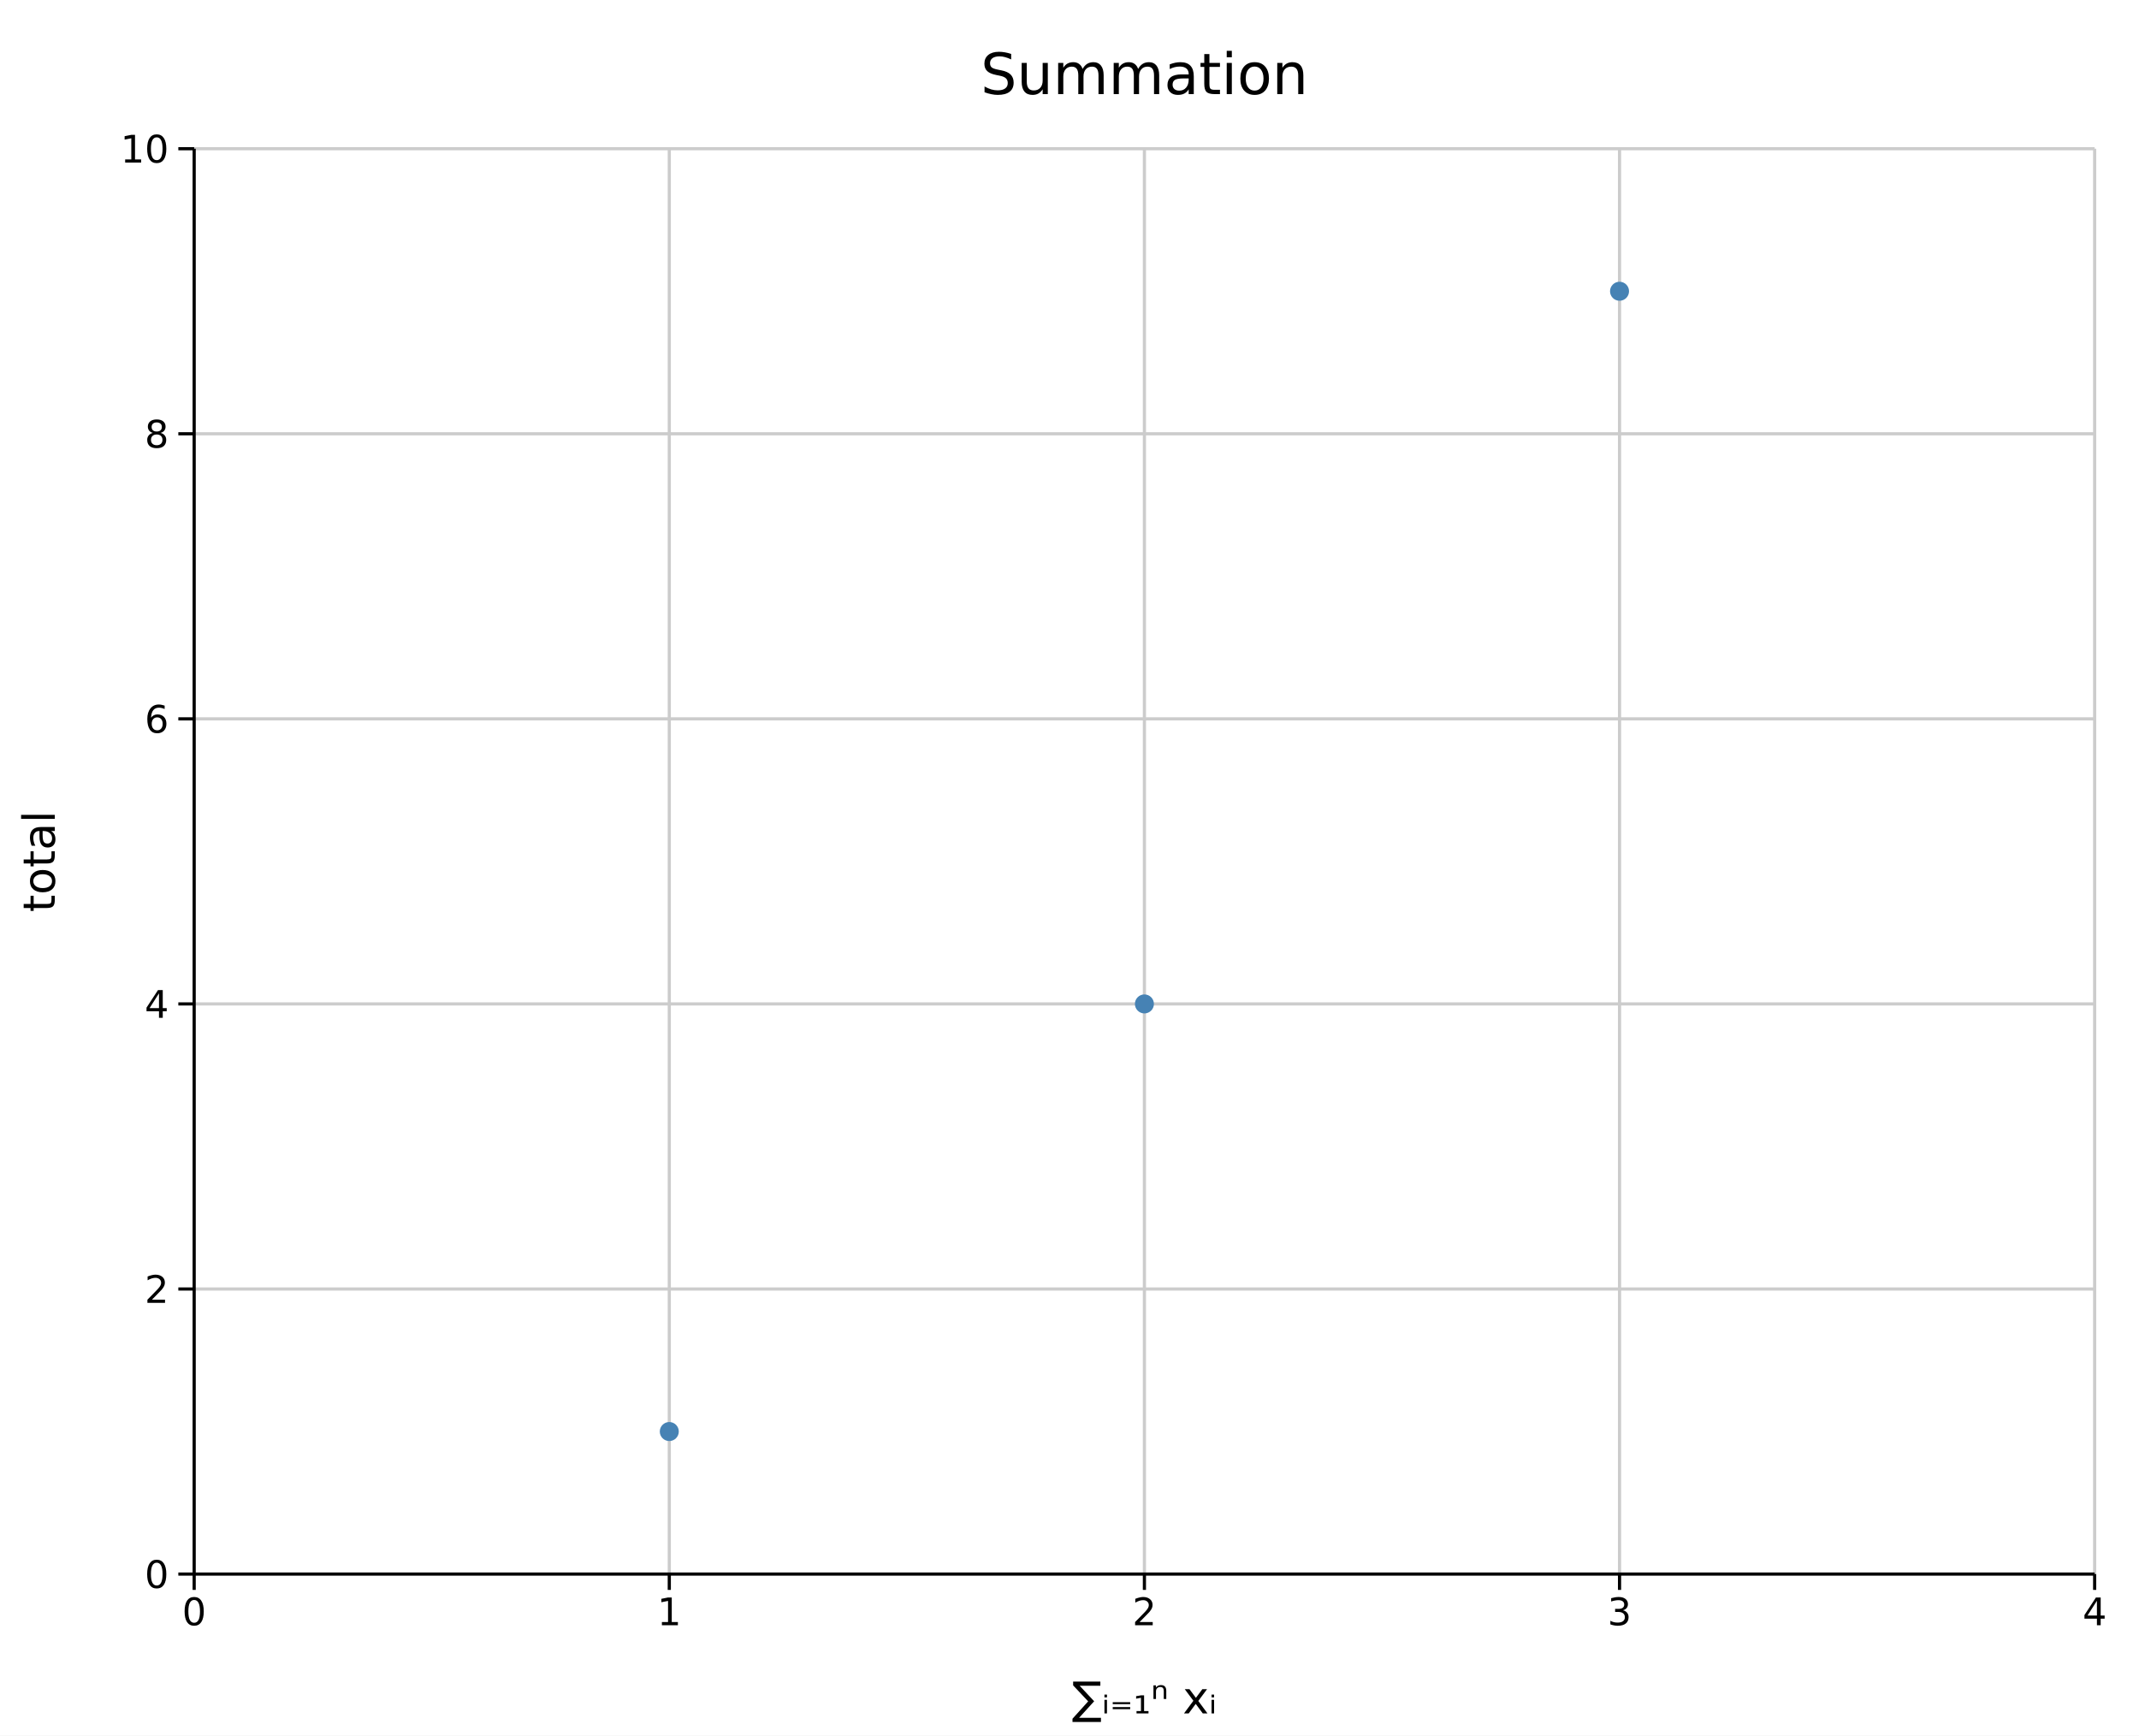
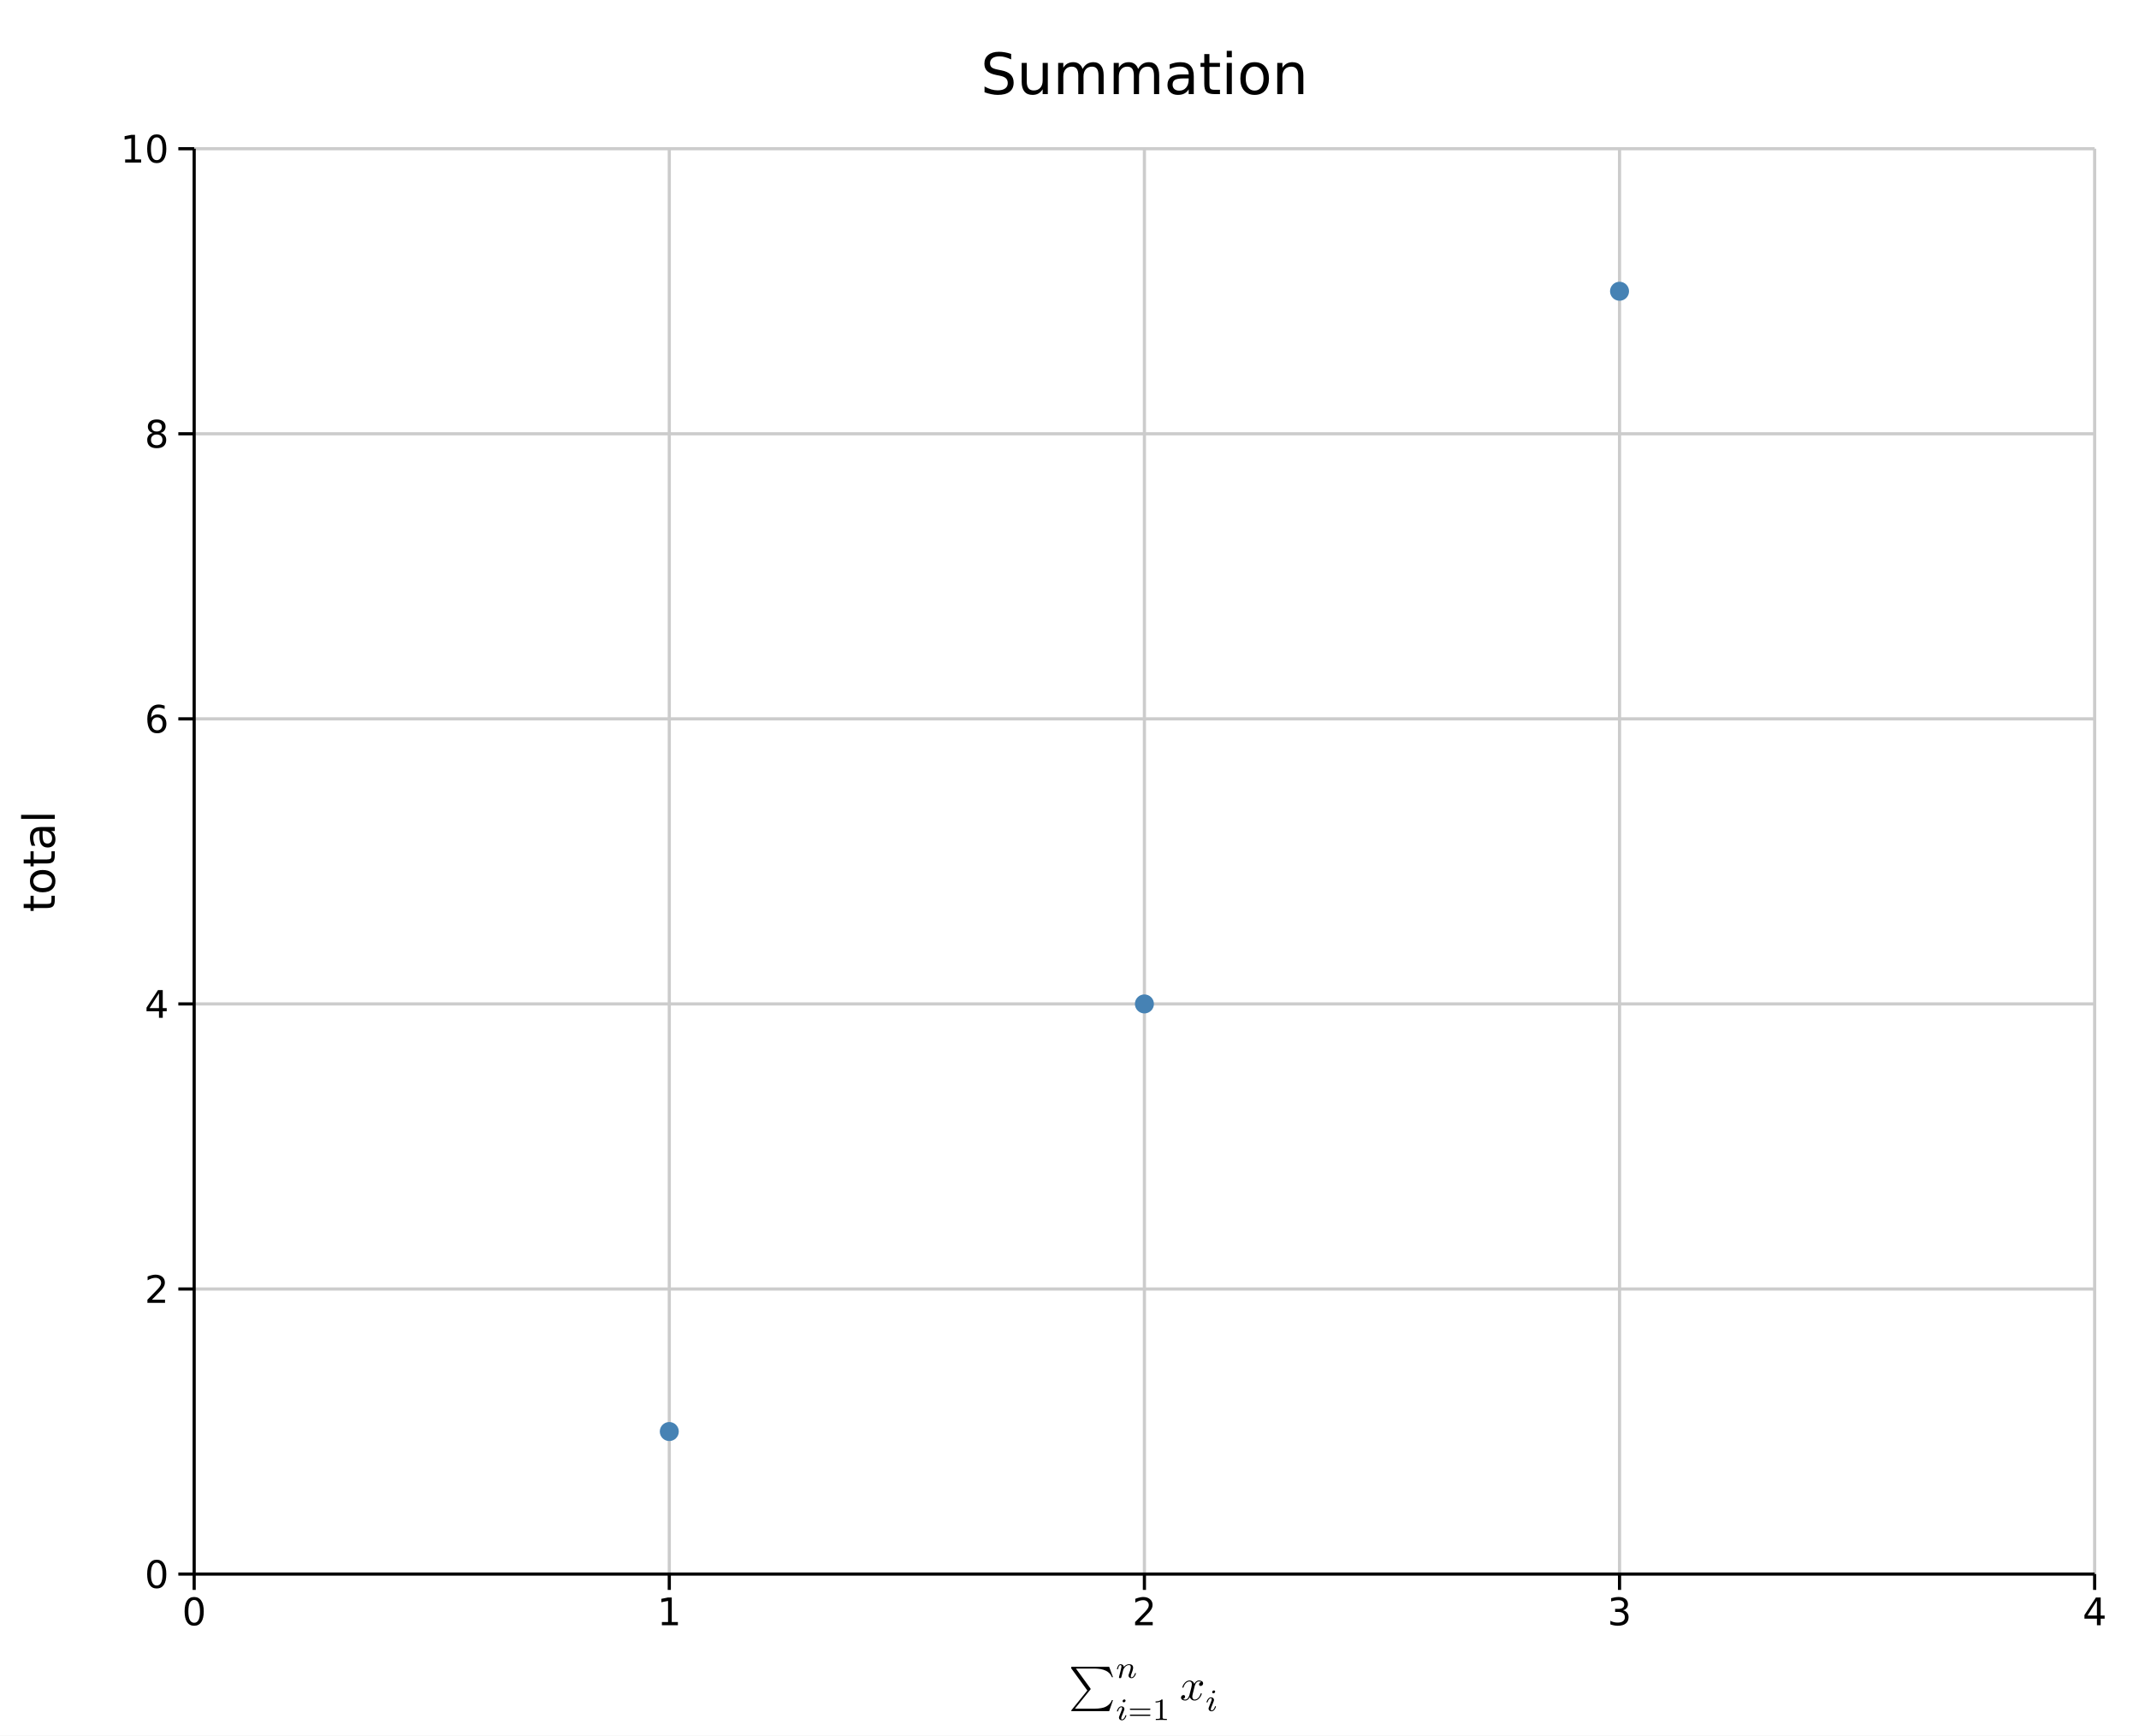
<svg xmlns="http://www.w3.org/2000/svg" width="675.3" height="547.95" font-family="DejaVu Sans, Verdana, Liberation Sans, Arial, sans-serif" fill="black">
  <rect width="100%" height="100%" fill="white" />
  <defs>
    <clipPath id="kuva-clip-4">
      <rect x="61.3" y="46.95" width="600" height="450" />
    </clipPath>
  </defs>
  <line x1="211.3" y1="46.95" x2="211.3" y2="496.95" stroke="#cccccc" stroke-width="1" />
  <line x1="361.3" y1="46.95" x2="361.3" y2="496.95" stroke="#cccccc" stroke-width="1" />
  <line x1="511.3" y1="46.95" x2="511.3" y2="496.95" stroke="#cccccc" stroke-width="1" />
  <line x1="661.3" y1="46.95" x2="661.3" y2="496.95" stroke="#cccccc" stroke-width="1" />
  <line x1="61.3" y1="406.95" x2="661.3" y2="406.95" stroke="#cccccc" stroke-width="1" />
  <line x1="61.3" y1="316.95" x2="661.3" y2="316.95" stroke="#cccccc" stroke-width="1" />
  <line x1="61.3" y1="226.95" x2="661.3" y2="226.95" stroke="#cccccc" stroke-width="1" />
  <line x1="61.3" y1="136.95" x2="661.3" y2="136.95" stroke="#cccccc" stroke-width="1" />
  <line x1="61.3" y1="46.95" x2="661.3" y2="46.95" stroke="#cccccc" stroke-width="1" />
  <line x1="61.3" y1="496.95" x2="661.3" y2="496.95" stroke="#000000" stroke-width="1" />
  <line x1="61.3" y1="46.95" x2="61.3" y2="496.95" stroke="#000000" stroke-width="1" />
  <line x1="61.3" y1="496.95" x2="61.3" y2="501.95" stroke="#000000" stroke-width="1" />
  <text x="61.3" y="513.09" font-size="12" text-anchor="middle">0</text>
  <line x1="211.3" y1="496.95" x2="211.3" y2="501.95" stroke="#000000" stroke-width="1" />
  <text x="211.3" y="513.09" font-size="12" text-anchor="middle">1</text>
  <line x1="361.3" y1="496.95" x2="361.3" y2="501.95" stroke="#000000" stroke-width="1" />
  <text x="361.3" y="513.09" font-size="12" text-anchor="middle">2</text>
  <line x1="511.3" y1="496.95" x2="511.3" y2="501.95" stroke="#000000" stroke-width="1" />
  <text x="511.3" y="513.09" font-size="12" text-anchor="middle">3</text>
  <line x1="661.3" y1="496.95" x2="661.3" y2="501.95" stroke="#000000" stroke-width="1" />
  <text x="661.3" y="513.09" font-size="12" text-anchor="middle">4</text>
  <line x1="56.3" y1="496.95" x2="61.3" y2="496.95" stroke="#000000" stroke-width="1" />
  <text x="53.3" y="501.33" font-size="12" text-anchor="end">0</text>
  <line x1="56.3" y1="406.95" x2="61.3" y2="406.95" stroke="#000000" stroke-width="1" />
  <text x="53.3" y="411.33" font-size="12" text-anchor="end">2</text>
  <line x1="56.3" y1="316.95" x2="61.3" y2="316.95" stroke="#000000" stroke-width="1" />
  <text x="53.3" y="321.33" font-size="12" text-anchor="end">4</text>
  <line x1="56.3" y1="226.95" x2="61.3" y2="226.95" stroke="#000000" stroke-width="1" />
  <text x="53.3" y="231.33" font-size="12" text-anchor="end">6</text>
  <line x1="56.3" y1="136.95" x2="61.3" y2="136.95" stroke="#000000" stroke-width="1" />
  <text x="53.3" y="141.33" font-size="12" text-anchor="end">8</text>
  <line x1="56.3" y1="46.95" x2="61.3" y2="46.95" stroke="#000000" stroke-width="1" />
  <text x="53.3" y="51.33" font-size="12" text-anchor="end">10</text>
-   <text x="361.3" y="540.95" font-size="14" text-anchor="middle">∑ᵢ₌₁ⁿ xᵢ</text>
+   <g transform="translate(333.1907,522.9631)">
+     <g>
+       <g class="typst-group">
+         <g>
+           <g class="typst-text" transform="matrix(1 0 0 -1 4.2 13.762)">
+             <use href="#m0-gE43803321774BBA6976EEA8141A29820" x="0" y="0" fill="#000000" fill-rule="nonzero" />
+           </g>
+           <g class="typst-text" transform="matrix(1 0 0 -1 18.984 6.762)">
+             <use href="#m0-g585C13EC6148352B3AFEB323448EE12D" x="0" y="0" fill="#000000" fill-rule="nonzero" />
+           </g>
+           <g class="typst-text" transform="matrix(1 0 0 -1 18.984 20.062)">
+             <use href="#m0-g83F5DA2C516673272102771B59F9BE5C" x="0" y="0" fill="#000000" fill-rule="nonzero" />
+           </g>
+           <g class="typst-text" transform="matrix(1 0 0 -1 22.9432 20.062)">
+             <use href="#m0-g771E52A27B5C839CB10B449D8E39306C" x="0" y="0" fill="#000000" fill-rule="nonzero" />
+           </g>
+           <g class="typst-text" transform="matrix(1 0 0 -1 30.5676 20.062)">
+             <use href="#m0-gDA51DBC2BCDBA9D1D9821D2F0AD1BBF0" x="0" y="0" fill="#000000" fill-rule="nonzero" />
+           </g>
+           <g class="typst-text" transform="matrix(1 0 0 -1 39.26113 13.762)">
+             <use href="#m0-g7E4F66948391BD2448478C50EF6A42A6" x="0" y="0" fill="#000000" fill-rule="nonzero" />
+           </g>
+           <g class="typst-text" transform="matrix(1 0 0 -1 47.26913 17.22)">
+             <use href="#m0-g83F5DA2C516673272102771B59F9BE5C" x="0" y="0" fill="#000000" fill-rule="nonzero" />
+           </g>
+         </g>
+       </g>
+     </g>
+     <defs id="m0-glyph">
+       <symbol id="m0-gE43803321774BBA6976EEA8141A29820" overflow="visible">
+         <path d="M 0 0m 13.986 -0.014 h -0.35 c -0.35 -1.05 -1.288 -1.904 -2.478 -2.31 c -0.224 -0.07 -1.19 -0.406 -3.248 -0.406 h -5.95 l 4.858 6.006 c 0.098 0.126 0.126 0.168 0.126 0.224 c 0 0.056 -0.014 0.07 -0.098 0.196 l -4.55 6.244 h 5.544 c 1.596 0 4.816 -0.098 5.796 -2.716 h 0.35 l -1.204 3.276 h -11.606 c -0.378 0 -0.392 -0.014 -0.392 -0.448 l 5.11 -7.028 l -4.97 -6.146 c -0.112 -0.14 -0.126 -0.168 -0.126 -0.224 c 0 -0.154 0.126 -0.154 0.378 -0.154 h 11.606 Z " />
+       </symbol>
+       <symbol id="m0-g585C13EC6148352B3AFEB323448EE12D" overflow="visible">
+         <path d="M 0 0m 6.448 1.401 c 0 0.127 -0.127 0.127 -0.157 0.127 c -0.137 0 -0.147 -0.059 -0.186 -0.167 c -0.225 -0.784 -0.647 -1.186 -1.039 -1.186 c -0.206 0 -0.245 0.137 -0.245 0.343 c 0 0.225 0.049 0.353 0.225 0.794 c 0.118 0.304 0.519 1.343 0.519 1.891 c 0 0.951 -0.755 1.117 -1.274 1.117 c -0.813 0 -1.362 -0.5 -1.656 -0.892 c -0.069 0.676 -0.647 0.892 -1.049 0.892 c -0.421 0 -0.647 -0.304 -0.774 -0.529 c -0.216 -0.363 -0.353 -0.921 -0.353 -0.97 c 0 -0.127 0.137 -0.127 0.167 -0.127 c 0.137 0 0.147 0.029 0.216 0.294 c 0.147 0.578 0.333 1.058 0.715 1.058 c 0.255 0 0.323 -0.216 0.323 -0.48 c 0 -0.186 -0.088 -0.549 -0.157 -0.813 l -0.216 -0.882 l -0.314 -1.254 c -0.039 -0.127 -0.098 -0.372 -0.098 -0.402 c 0 -0.216 0.176 -0.314 0.333 -0.314 c 0.176 0 0.333 0.127 0.382 0.216 c 0.049 0.088 0.127 0.402 0.176 0.608 l 0.216 0.882 c 0.059 0.216 0.118 0.431 0.167 0.657 c 0.108 0.402 0.127 0.48 0.412 0.882 c 0.274 0.392 0.735 0.902 1.47 0.902 c 0.568 0 0.578 -0.5 0.578 -0.686 c 0 -0.588 -0.421 -1.676 -0.578 -2.087 c -0.108 -0.274 -0.147 -0.363 -0.147 -0.529 c 0 -0.519 0.431 -0.843 0.931 -0.843 c 0.98 0 1.411 1.352 1.411 1.499 Z " />
+       </symbol>
+       <symbol id="m0-g83F5DA2C516673272102771B59F9BE5C" overflow="visible">
+         <path d="M 0 0m 3.175 6.125 c 0 0.157 -0.118 0.372 -0.392 0.372 c -0.265 0 -0.549 -0.255 -0.549 -0.539 c 0 -0.167 0.127 -0.372 0.392 -0.372 c 0.284 0 0.549 0.274 0.549 0.539 Z m 0.255 -4.724 c 0 0.127 -0.127 0.127 -0.157 0.127 c -0.137 0 -0.147 -0.059 -0.186 -0.167 c -0.225 -0.784 -0.657 -1.186 -1.039 -1.186 c -0.196 0 -0.245 0.127 -0.245 0.343 c 0 0.225 0.069 0.412 0.157 0.627 l 0.314 0.784 l 0.48 1.245 c 0.029 0.098 0.059 0.216 0.059 0.314 c 0 0.461 -0.392 0.833 -0.931 0.833 c -0.97 0 -1.421 -1.333 -1.421 -1.499 c 0 -0.127 0.137 -0.127 0.167 -0.127 c 0.137 0 0.147 0.049 0.176 0.157 c 0.255 0.843 0.686 1.196 1.049 1.196 c 0.157 0 0.245 -0.078 0.245 -0.343 c 0 -0.225 -0.059 -0.372 -0.304 -0.98 l -0.617 -1.578 c -0.039 -0.127 -0.088 -0.245 -0.088 -0.412 c 0 -0.461 0.392 -0.833 0.931 -0.833 c 0.98 0 1.411 1.352 1.411 1.499 Z " />
+       </symbol>
+       <symbol id="m0-g771E52A27B5C839CB10B449D8E39306C" overflow="visible">
+         <path d="M 0 0m 7.076 3.401 c 0 0.108 -0.088 0.196 -0.196 0.196 h -6.135 c -0.108 0 -0.196 -0.088 -0.196 -0.196 c 0 -0.108 0.088 -0.196 0.196 -0.196 h 6.135 c 0.108 0 0.196 0.088 0.196 0.196 Z m 0 -1.901 c 0 0.108 -0.088 0.196 -0.196 0.196 h -6.135 c -0.108 0 -0.196 -0.088 -0.196 -0.196 c 0 -0.108 0.088 -0.196 0.196 -0.196 h 6.135 c 0.108 0 0.196 0.088 0.196 0.196 Z " />
+       </symbol>
+       <symbol id="m0-gDA51DBC2BCDBA9D1D9821D2F0AD1BBF0" overflow="visible">
+         <path d="M 0 0m 4.635 0 v 0.353 h -0.372 c -0.98 0 -0.98 0.127 -0.98 0.451 v 5.429 c 0 0.265 -0.02 0.274 -0.294 0.274 c -0.627 -0.617 -1.519 -0.627 -1.921 -0.627 v -0.353 c 0.235 0 0.882 0 1.421 0.274 v -4.998 c 0 -0.323 0 -0.451 -0.98 -0.451 h -0.372 v -0.353 l 1.744 0.039 Z " />
+       </symbol>
+       <symbol id="m0-g7E4F66948391BD2448478C50EF6A42A6" overflow="visible">
+         <path d="M 0 0m 7.378 5.264 c 0 0.728 -0.826 0.924 -1.302 0.924 c -0.812 0 -1.302 -0.742 -1.47 -1.064 c -0.35 0.924 -1.106 1.064 -1.512 1.064 c -1.456 0 -2.254 -1.806 -2.254 -2.156 c 0 -0.14 0.168 -0.14 0.168 -0.14 c 0.112 0 0.154 0.028 0.182 0.154 c 0.476 1.484 1.4 1.834 1.876 1.834 c 0.266 0 0.756 -0.126 0.756 -0.938 c 0 -0.434 -0.238 -1.372 -0.756 -3.332 c -0.224 -0.868 -0.714 -1.456 -1.33 -1.456 c -0.084 0 -0.406 0 -0.7 0.182 c 0.35 0.07 0.658 0.364 0.658 0.756 c 0 0.378 -0.308 0.49 -0.518 0.49 c -0.42 0 -0.77 -0.364 -0.77 -0.812 c 0 -0.644 0.7 -0.924 1.316 -0.924 c 0.924 0 1.428 0.98 1.47 1.064 c 0.168 -0.518 0.672 -1.064 1.512 -1.064 c 1.442 0 2.24 1.806 2.24 2.156 c 0 0.14 -0.126 0.14 -0.168 0.14 c -0.126 0 -0.154 -0.056 -0.182 -0.154 c -0.462 -1.498 -1.414 -1.834 -1.862 -1.834 c -0.546 0 -0.77 0.448 -0.77 0.924 c 0 0.308 0.084 0.616 0.238 1.232 l 0.476 1.918 c 0.084 0.364 0.406 1.652 1.386 1.652 c 0.07 0 0.406 0 0.7 -0.182 c -0.392 -0.07 -0.672 -0.42 -0.672 -0.756 c 0 -0.224 0.154 -0.49 0.532 -0.49 c 0.308 0 0.756 0.252 0.756 0.812 Z " />
+       </symbol>
+     </defs>
+   </g>
  <text x="17.3" y="271.95" font-size="14" text-anchor="middle" transform="rotate(-90,17.3,271.95)">total</text>
  <text x="361.3" y="29.71" font-size="18" text-anchor="middle">Summation</text>
  <g clip-path="url(#kuva-clip-4)">
    <circle cx="211.3" cy="451.95" r="3" fill="#4682b4" />
    <circle cx="361.3" cy="316.95" r="3" fill="#4682b4" />
    <circle cx="511.3" cy="91.95" r="3" fill="#4682b4" />
  </g>
</svg>
